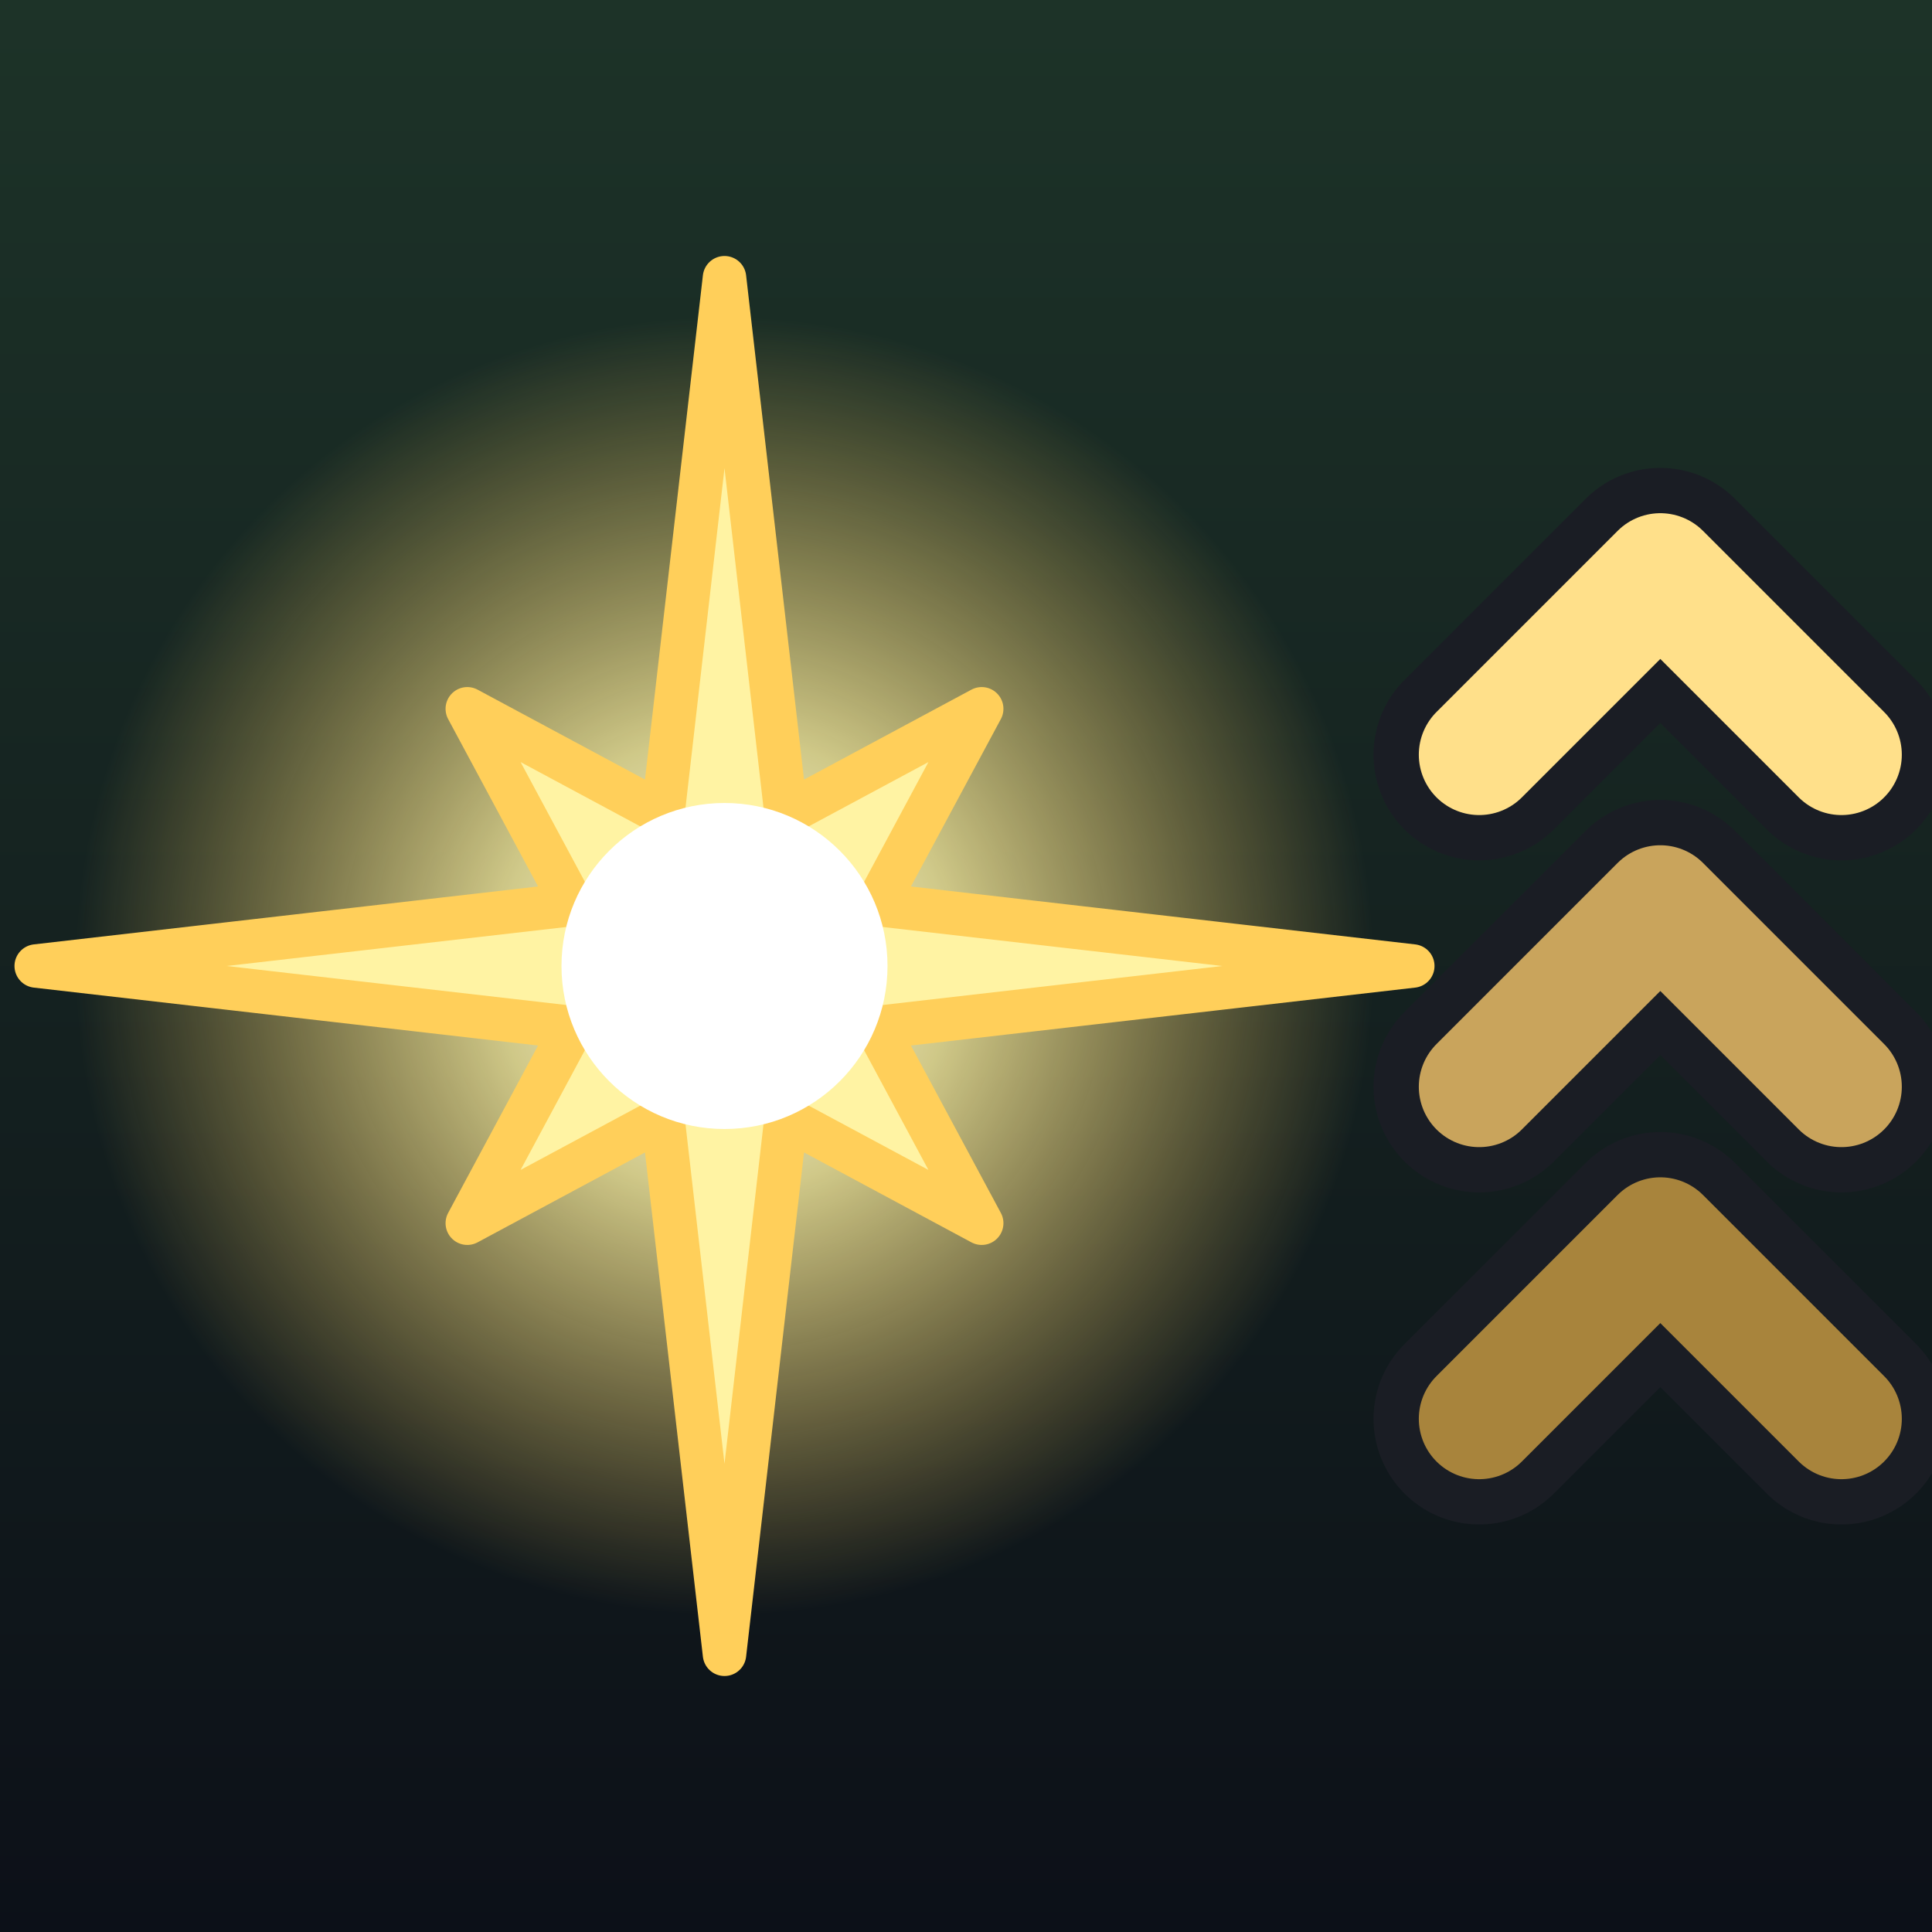
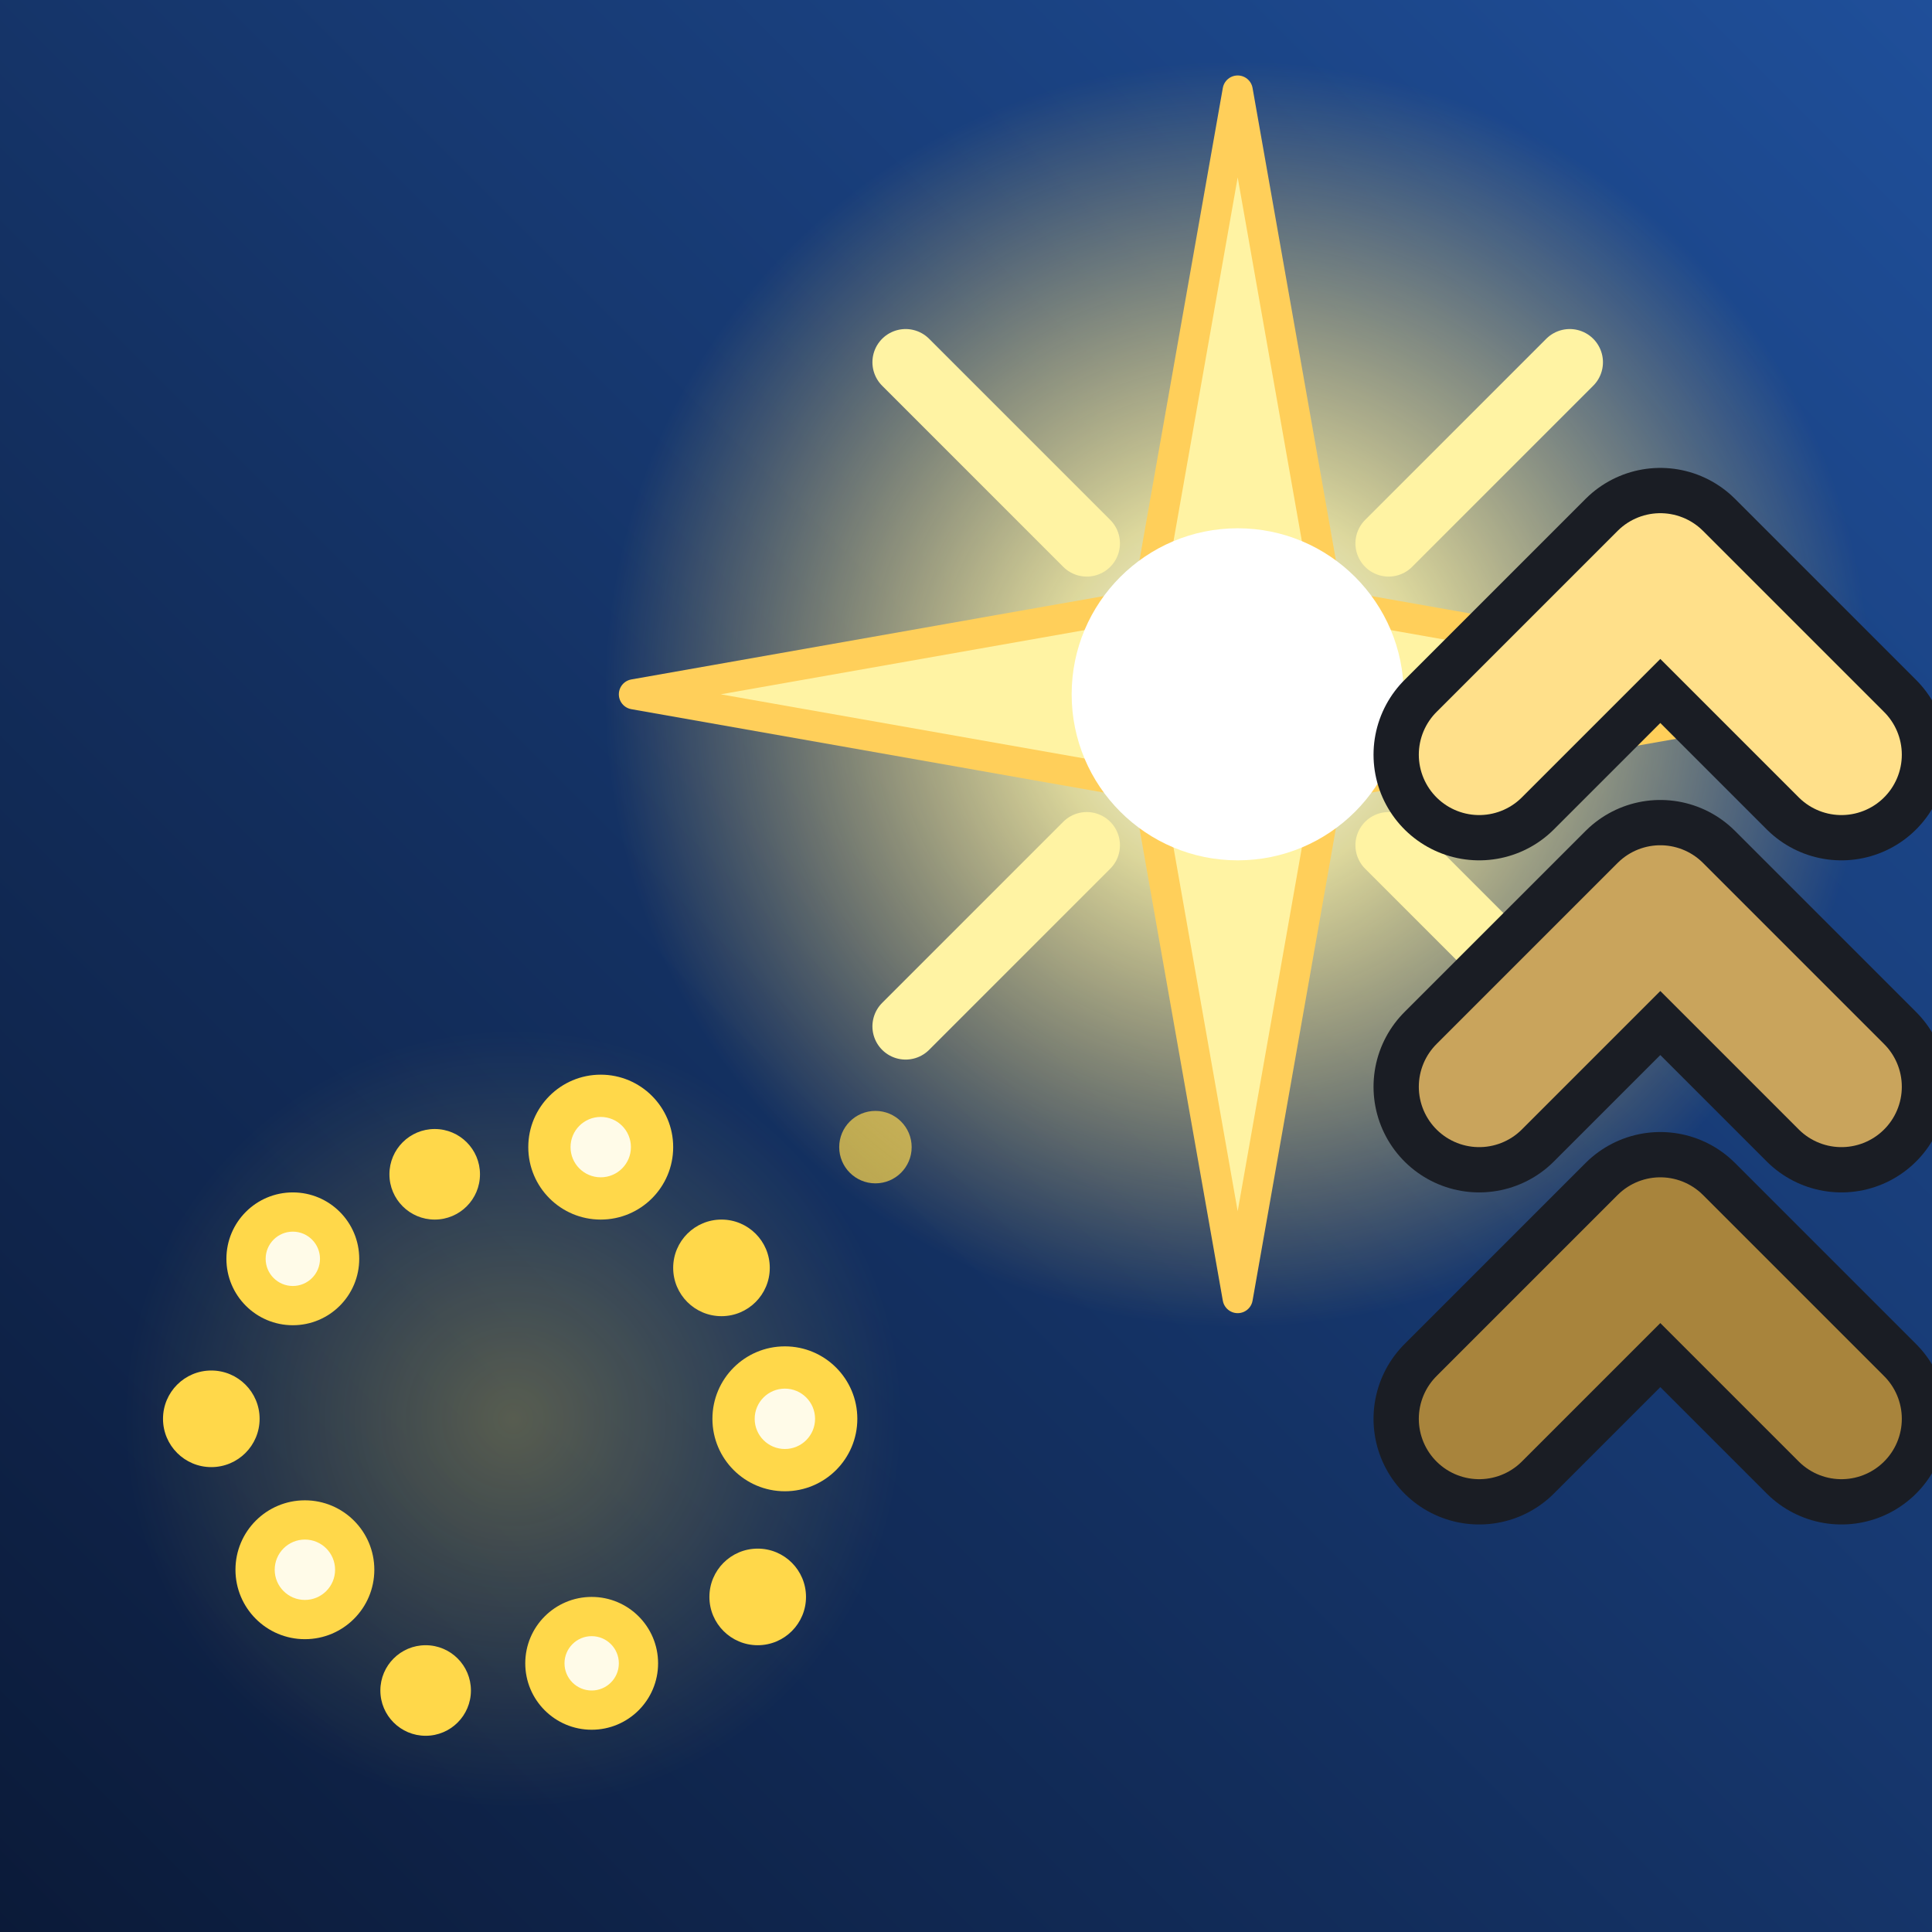
<svg xmlns="http://www.w3.org/2000/svg" width="128" height="128" viewBox="0 0 64 64">
  <defs>
-     <linearGradient id="bg" x1="0" y1="0" x2="0" y2="1">
-       <stop offset="0" stop-color="#1d3328" />
-       <stop offset="1" stop-color="#0c1018" />
+     <linearGradient id="bg" x1="0" y1="1" x2="1" y2="0">
+       <stop offset="0" stop-color="#0b1a38" />
+       <stop offset="1" stop-color="#1f4f9a" />
    </linearGradient>
    <radialGradient id="burst">
      <stop offset="0" stop-color="#ffffff" />
-       <stop offset="0.35" stop-color="#fff3a3" stop-opacity="0.8" />
+       <stop offset="0.3" stop-color="#fff3a3" stop-opacity="0.85" />
      <stop offset="1" stop-color="#ffcf5a" stop-opacity="0" />
+     </radialGradient>
+     <radialGradient id="mark">
+       <stop offset="0" stop-color="#ffd84a" stop-opacity="0.3" />
+       <stop offset="1" stop-color="#ffd84a" stop-opacity="0" />
    </radialGradient>
  </defs>
  <rect width="64" height="64" fill="url(#bg)" />
-   <g transform="translate(24 32) scale(1.2) translate(-32 -32)">
-     <circle cx="32" cy="32" r="18" fill="url(#burst)" />
-     <path d="M 32 13 L 33.7 27.8 L 39.1 24.9 L 36.2 30.3 L 51 32 L 36.2 33.7 L 39.1 39.1 L 33.7 36.2 L 32 51 L 30.3 36.2 L 24.9 39.1 L 27.8 33.7 L 13 32 L 27.8 30.3 L 24.9 24.9 L 30.3 27.8 Z" fill="#fff3a3" stroke="#ffcf5a" stroke-width="1.2" stroke-linejoin="round" />
-     <circle cx="32" cy="32" r="4.5" fill="#ffffff" />
+   <circle cx="17" cy="47" r="13" fill="url(#mark)" />
+   <g fill="#ffd84a">
+     <circle cx="26" cy="47" r="2.4" />
+     <circle cx="25.1" cy="52.9" r="1.6" />
+     <circle cx="19.6" cy="55.1" r="2.2" />
+     <circle cx="14.1" cy="56" r="1.5" />
+     <circle cx="10.1" cy="52" r="2.3" />
+     <circle cx="7" cy="47" r="1.6" />
+     <circle cx="9.7" cy="41.7" r="2.2" />
+     <circle cx="14.4" cy="38.9" r="1.5" />
+     <circle cx="19.9" cy="38" r="2.4" />
+     <circle cx="23.9" cy="42" r="1.6" />
+     <circle cx="29" cy="38" r="1.2" opacity="0.7" />
  </g>
+   <g fill="#fffbe8">
+     <circle cx="26" cy="47" r="1" />
+     <circle cx="19.6" cy="55.1" r="0.9" />
+     <circle cx="10.1" cy="52" r="1" />
+     <circle cx="9.7" cy="41.7" r="0.9" />
+     <circle cx="19.9" cy="38" r="1" />
+   </g>
+   <circle cx="41" cy="23" r="21" fill="url(#burst)" />
+   <path d="M 41 3 L 44 20 L 61 23 L 44 26 L 41 43 L 38 26 L 21 23 L 38 20 Z" fill="#fff3a3" stroke="#ffcf5a" stroke-width="1" stroke-linejoin="round" />
+   <path d="M 30 12 L 36 18 M 52 12 L 46 18 M 30 34 L 36 28 M 52 34 L 46 28" stroke="#fff3a3" stroke-width="2.2" stroke-linecap="round" />
+   <circle cx="41" cy="23" r="5.5" fill="#ffffff" />
  <g fill="none" stroke-linecap="round" stroke-linejoin="round">
    <path d="M 49 47 L 55 41 L 61 47 M 49 36 L 55 30 L 61 36 M 49 25 L 55 19 L 61 25" stroke="#1a1d24" stroke-width="7" />
    <path d="M 49 47 L 55 41 L 61 47" stroke="#a8843c" stroke-width="4" />
    <path d="M 49 36 L 55 30 L 61 36" stroke="#c9a45c" stroke-width="4" />
    <path d="M 49 25 L 55 19 L 61 25" stroke="#ffe08a" stroke-width="4" />
  </g>
</svg>
